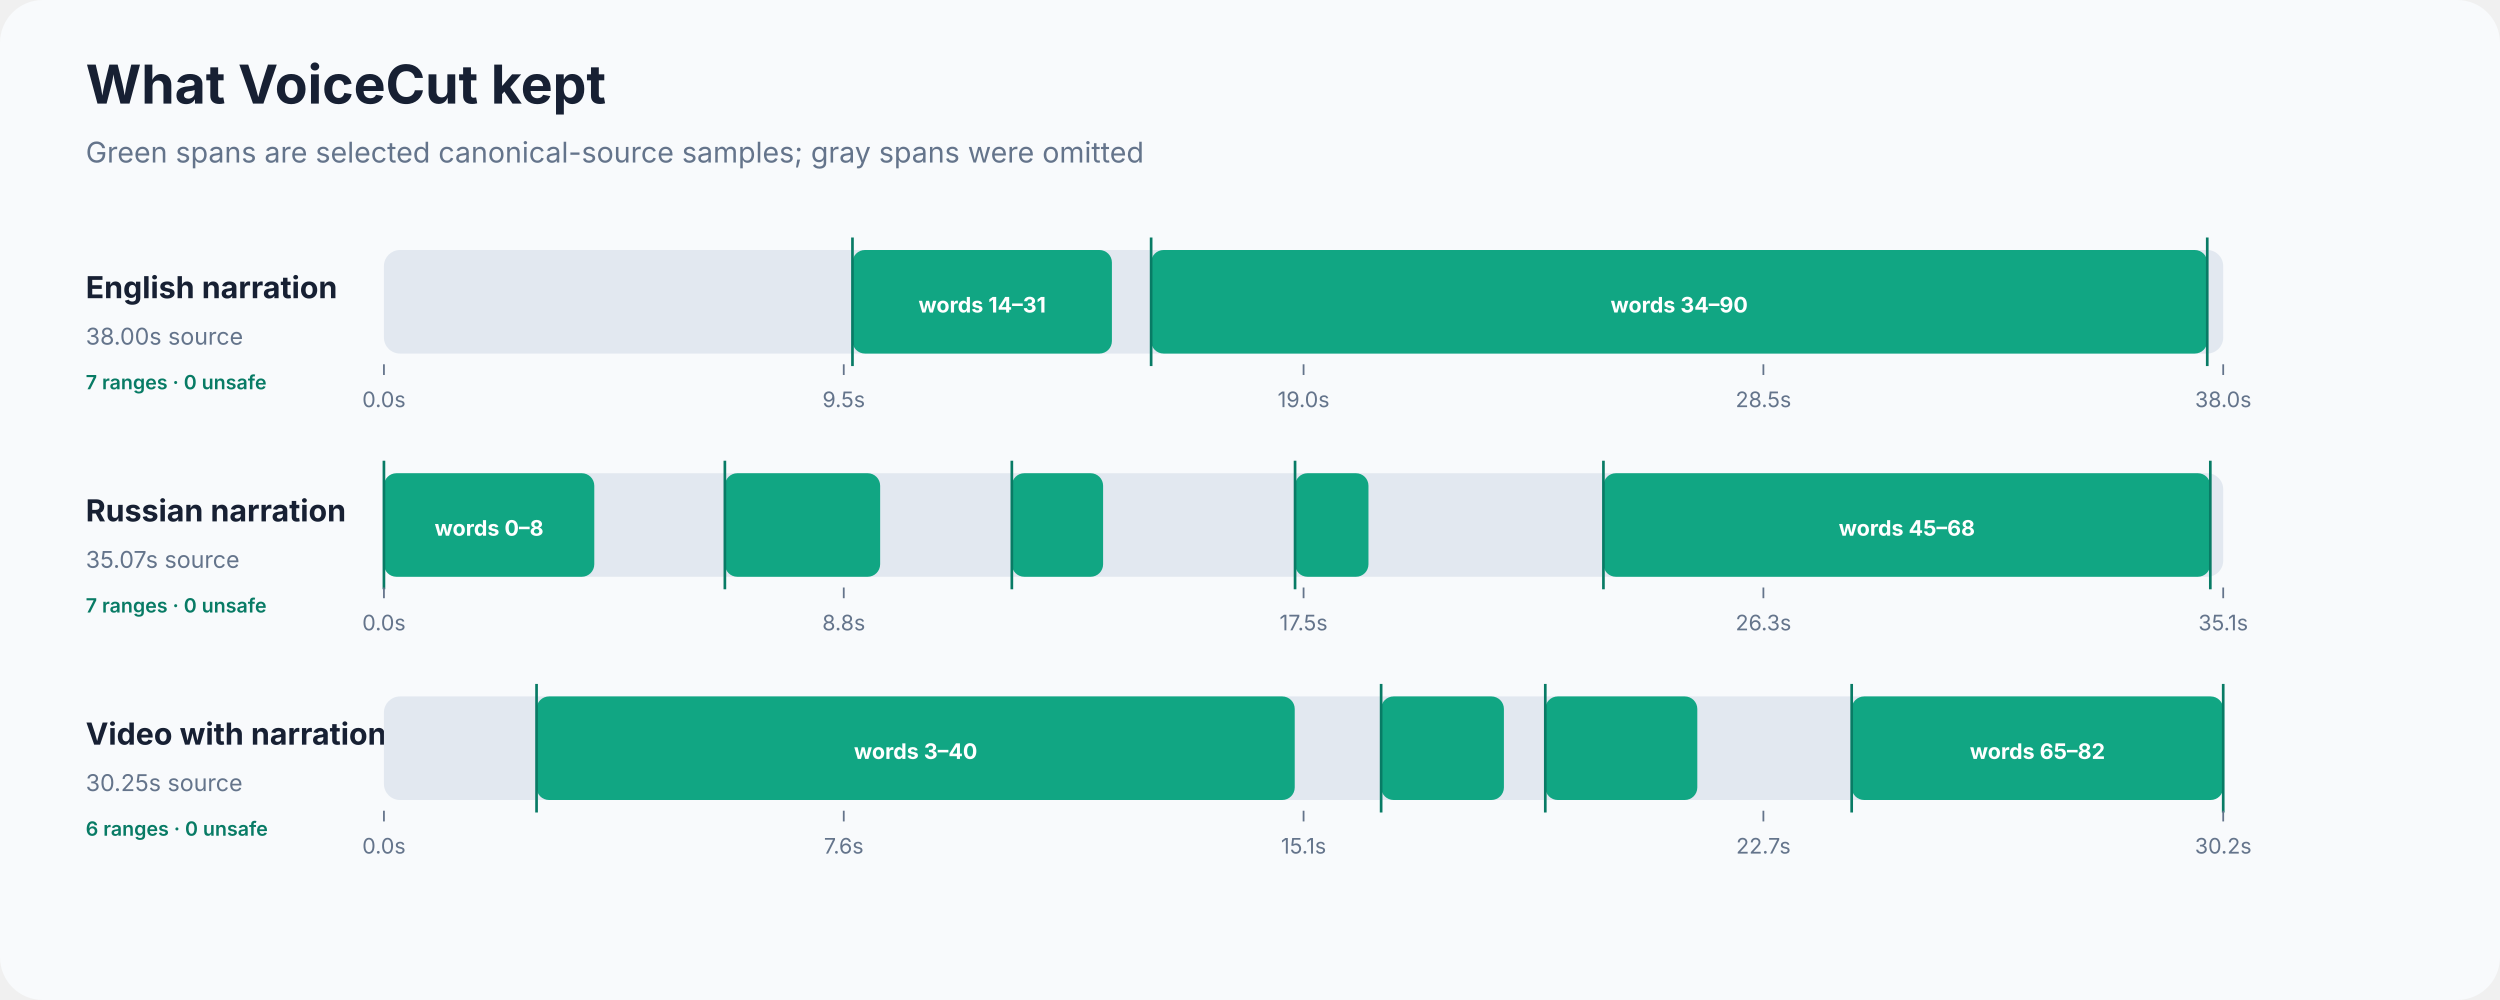
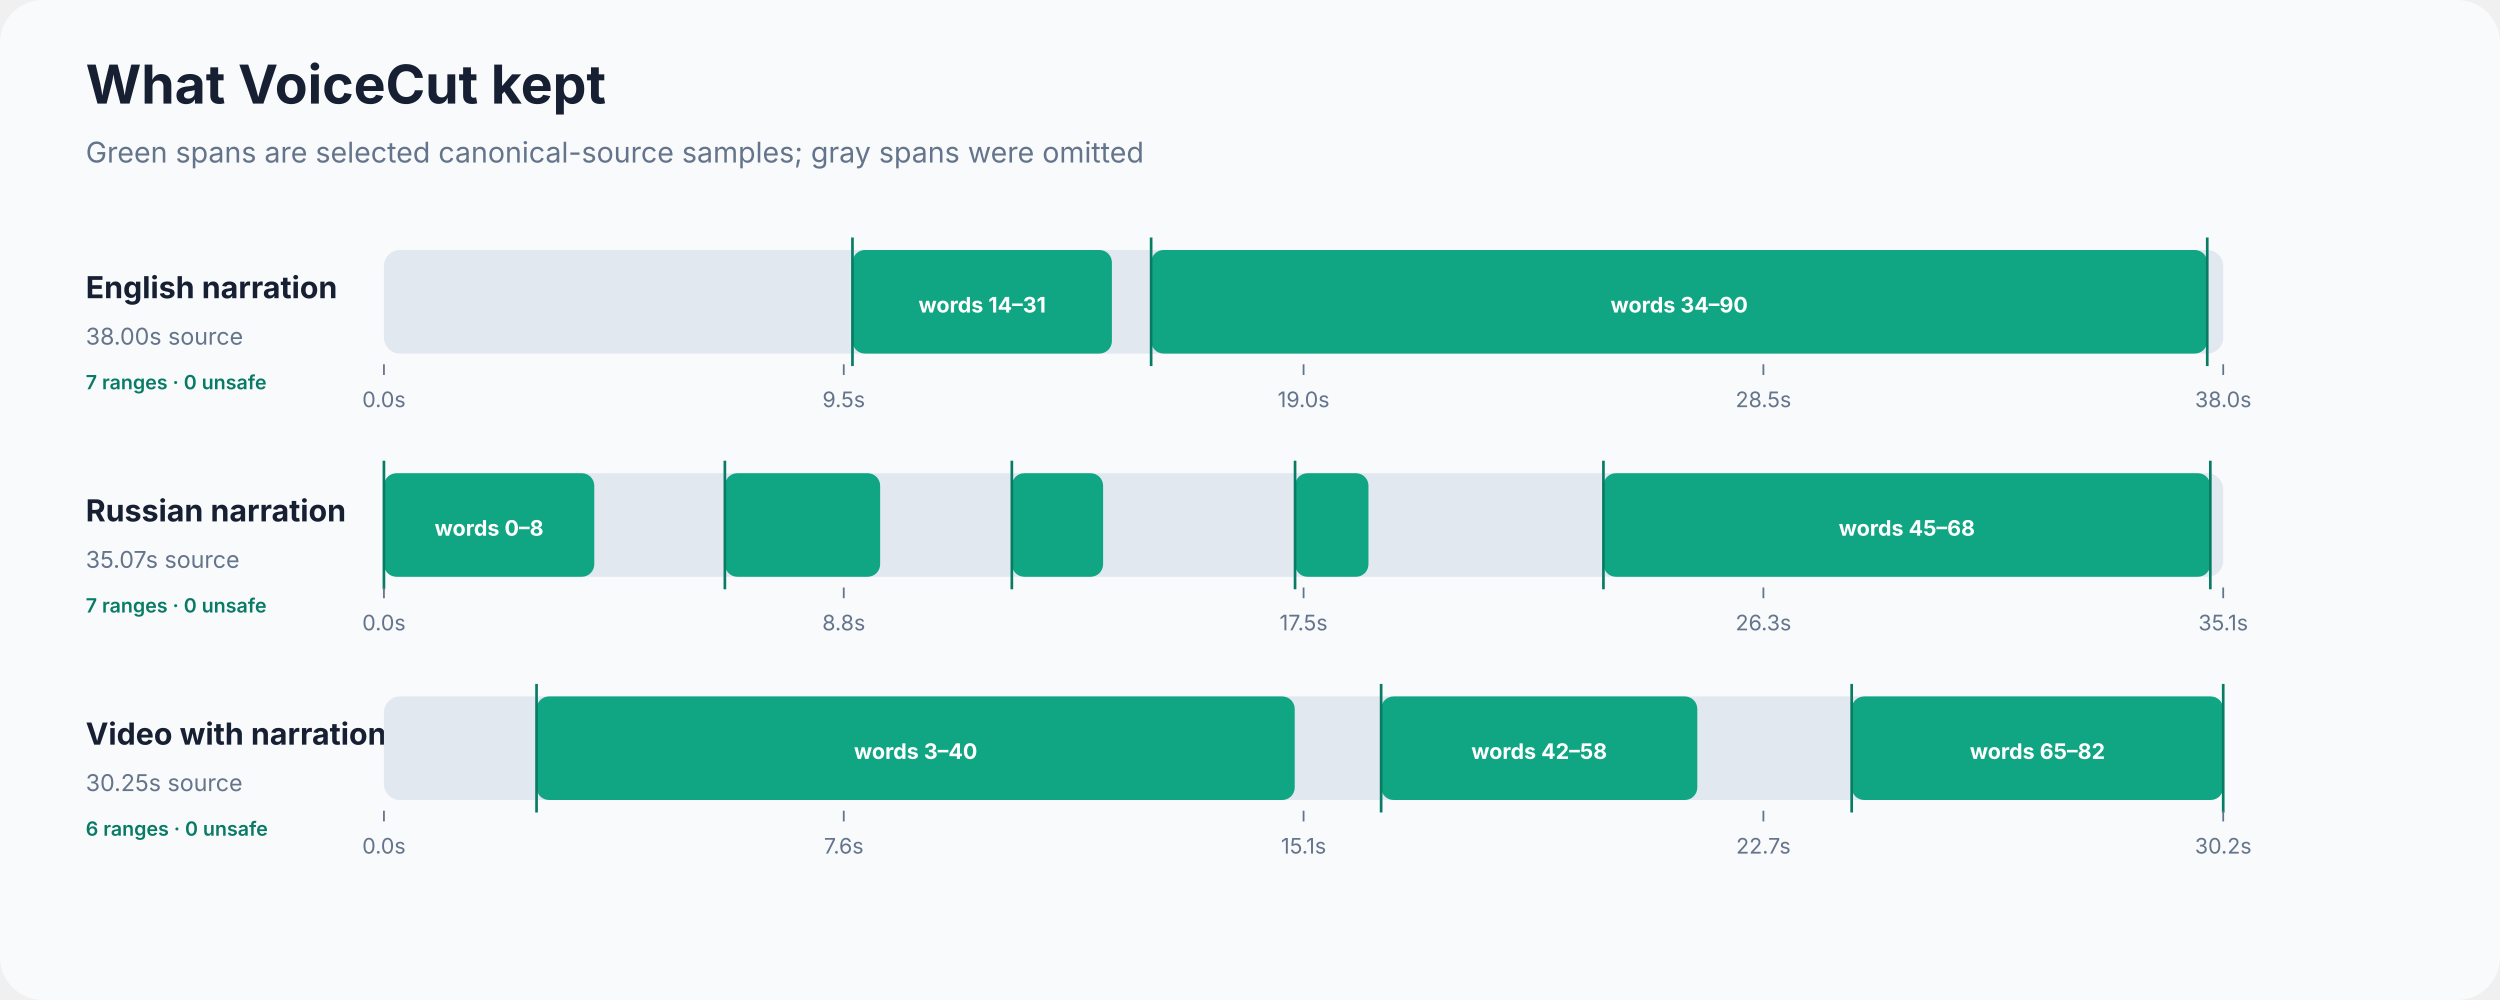
<svg xmlns="http://www.w3.org/2000/svg" width="1400" height="560" viewBox="0 0 1400 560" role="img">
  <style>
    text { font-family: Inter, ui-sans-serif, -apple-system, BlinkMacSystemFont, 'Segoe UI', sans-serif; }
  </style>
  <rect width="1400" height="560" rx="24" fill="#f8fafc" />
  <text x="48" y="58" font-size="30" font-weight="700" fill="#172033">What VoiceCut kept</text>
  <text x="48" y="91" font-size="16" fill="#64748b">Green spans are selected canonical-source samples; gray spans were omitted</text>
  <text x="48" y="167" font-size="17" font-weight="700" fill="#172033">English narration</text>
  <text x="48" y="193" font-size="13" fill="#64748b">38.00s source</text>
  <rect x="215.0" y="140" width="1030.0" height="58" rx="9" fill="#e2e8f0" />
  <rect x="477.38" y="140" width="145.29" height="58" rx="7" fill="#11a683" />
  <line x1="477.38" y1="133" x2="477.38" y2="205" stroke="#087b65" stroke-width="1.5" />
  <text x="550.02" y="175" text-anchor="middle" font-size="12" font-weight="700" fill="#ffffff">words 14–31</text>
  <rect x="644.63" y="140" width="591.43" height="58" rx="7" fill="#11a683" />
  <line x1="644.63" y1="133" x2="644.63" y2="205" stroke="#087b65" stroke-width="1.5" />
  <text x="940.34" y="175" text-anchor="middle" font-size="12" font-weight="700" fill="#ffffff">words 34–90</text>
  <line x1="1236.06" y1="133" x2="1236.06" y2="205" stroke="#087b65" stroke-width="1.5" />
  <line x1="215.00" y1="204" x2="215.00" y2="210" stroke="#64748b" />
  <text x="215.00" y="228" text-anchor="middle" font-size="12" fill="#64748b">0.0s</text>
  <line x1="472.50" y1="204" x2="472.50" y2="210" stroke="#64748b" />
  <text x="472.50" y="228" text-anchor="middle" font-size="12" fill="#64748b">9.5s</text>
  <line x1="730.00" y1="204" x2="730.00" y2="210" stroke="#64748b" />
  <text x="730.00" y="228" text-anchor="middle" font-size="12" fill="#64748b">19.0s</text>
  <line x1="987.50" y1="204" x2="987.50" y2="210" stroke="#64748b" />
  <text x="987.50" y="228" text-anchor="middle" font-size="12" fill="#64748b">28.5s</text>
  <line x1="1245.00" y1="204" x2="1245.00" y2="210" stroke="#64748b" />
  <text x="1245.00" y="228" text-anchor="middle" font-size="12" fill="#64748b">38.0s</text>
  <text x="48" y="218" font-size="11" font-weight="600" fill="#087b65">7 ranges · 0 unsafe</text>
  <text x="48" y="292" font-size="17" font-weight="700" fill="#172033">Russian narration</text>
  <text x="48" y="318" font-size="13" fill="#64748b">35.07s source</text>
  <rect x="215.0" y="265" width="1030.0" height="58" rx="9" fill="#e2e8f0" />
  <rect x="215.00" y="265" width="117.80" height="58" rx="7" fill="#11a683" />
  <line x1="215.00" y1="258" x2="215.00" y2="330" stroke="#087b65" stroke-width="1.5" />
  <text x="273.90" y="300" text-anchor="middle" font-size="12" font-weight="700" fill="#ffffff">words 0–8</text>
  <rect x="405.93" y="265" width="86.95" height="58" rx="7" fill="#11a683" />
  <line x1="405.93" y1="258" x2="405.93" y2="330" stroke="#087b65" stroke-width="1.5" />
  <rect x="566.63" y="265" width="51.11" height="58" rx="7" fill="#11a683" />
  <line x1="566.63" y1="258" x2="566.63" y2="330" stroke="#087b65" stroke-width="1.5" />
  <rect x="725.23" y="265" width="41.11" height="58" rx="7" fill="#11a683" />
  <line x1="725.23" y1="258" x2="725.23" y2="330" stroke="#087b65" stroke-width="1.5" />
  <rect x="897.92" y="265" width="339.86" height="58" rx="7" fill="#11a683" />
  <line x1="897.92" y1="258" x2="897.92" y2="330" stroke="#087b65" stroke-width="1.5" />
  <text x="1067.85" y="300" text-anchor="middle" font-size="12" font-weight="700" fill="#ffffff">words 45–68</text>
  <line x1="1237.78" y1="258" x2="1237.78" y2="330" stroke="#087b65" stroke-width="1.5" />
  <line x1="215.00" y1="329" x2="215.00" y2="335" stroke="#64748b" />
  <text x="215.00" y="353" text-anchor="middle" font-size="12" fill="#64748b">0.0s</text>
  <line x1="472.50" y1="329" x2="472.50" y2="335" stroke="#64748b" />
  <text x="472.50" y="353" text-anchor="middle" font-size="12" fill="#64748b">8.8s</text>
  <line x1="730.00" y1="329" x2="730.00" y2="335" stroke="#64748b" />
  <text x="730.00" y="353" text-anchor="middle" font-size="12" fill="#64748b">17.5s</text>
  <line x1="987.50" y1="329" x2="987.50" y2="335" stroke="#64748b" />
  <text x="987.50" y="353" text-anchor="middle" font-size="12" fill="#64748b">26.3s</text>
  <line x1="1245.00" y1="329" x2="1245.00" y2="335" stroke="#64748b" />
  <text x="1245.00" y="353" text-anchor="middle" font-size="12" fill="#64748b">35.1s</text>
  <text x="48" y="343" font-size="11" font-weight="600" fill="#087b65">7 ranges · 0 unsafe</text>
  <text x="48" y="417" font-size="17" font-weight="700" fill="#172033">Video with narration-driven cuts</text>
  <text x="48" y="443" font-size="13" fill="#64748b">30.25s source</text>
  <rect x="215.0" y="390" width="1030.0" height="58" rx="9" fill="#e2e8f0" />
  <rect x="300.47" y="390" width="424.58" height="58" rx="7" fill="#11a683" />
  <line x1="300.47" y1="383" x2="300.47" y2="455" stroke="#087b65" stroke-width="1.5" />
  <text x="512.76" y="425" text-anchor="middle" font-size="12" font-weight="700" fill="#ffffff">words 3–40</text>
-   <rect x="773.43" y="390" width="68.76" height="58" rx="7" fill="#11a683" />
+   <rect x="773.43" y="390" width="177.06" height="58" rx="7" fill="#11a683" />
  <line x1="773.43" y1="383" x2="773.43" y2="455" stroke="#087b65" stroke-width="1.5" />
-   <rect x="865.36" y="390" width="85.13" height="58" rx="7" fill="#11a683" />
-   <line x1="865.36" y1="383" x2="865.36" y2="455" stroke="#087b65" stroke-width="1.5" />
+   <text x="861.96" y="425" text-anchor="middle" font-size="12" font-weight="700" fill="#ffffff">words 42–58</text>
  <rect x="1036.94" y="390" width="208.06" height="58" rx="7" fill="#11a683" />
  <line x1="1036.94" y1="383" x2="1036.94" y2="455" stroke="#087b65" stroke-width="1.5" />
  <text x="1140.97" y="425" text-anchor="middle" font-size="12" font-weight="700" fill="#ffffff">words 65–82</text>
  <line x1="1245.00" y1="383" x2="1245.00" y2="455" stroke="#087b65" stroke-width="1.5" />
  <line x1="215.00" y1="454" x2="215.00" y2="460" stroke="#64748b" />
  <text x="215.00" y="478" text-anchor="middle" font-size="12" fill="#64748b">0.0s</text>
  <line x1="472.50" y1="454" x2="472.50" y2="460" stroke="#64748b" />
  <text x="472.50" y="478" text-anchor="middle" font-size="12" fill="#64748b">7.6s</text>
  <line x1="730.00" y1="454" x2="730.00" y2="460" stroke="#64748b" />
  <text x="730.00" y="478" text-anchor="middle" font-size="12" fill="#64748b">15.1s</text>
  <line x1="987.50" y1="454" x2="987.50" y2="460" stroke="#64748b" />
  <text x="987.50" y="478" text-anchor="middle" font-size="12" fill="#64748b">22.7s</text>
  <line x1="1245.00" y1="454" x2="1245.00" y2="460" stroke="#64748b" />
  <text x="1245.00" y="478" text-anchor="middle" font-size="12" fill="#64748b">30.2s</text>
  <text x="48" y="468" font-size="11" font-weight="600" fill="#087b65">6 ranges · 0 unsafe</text>
</svg>
